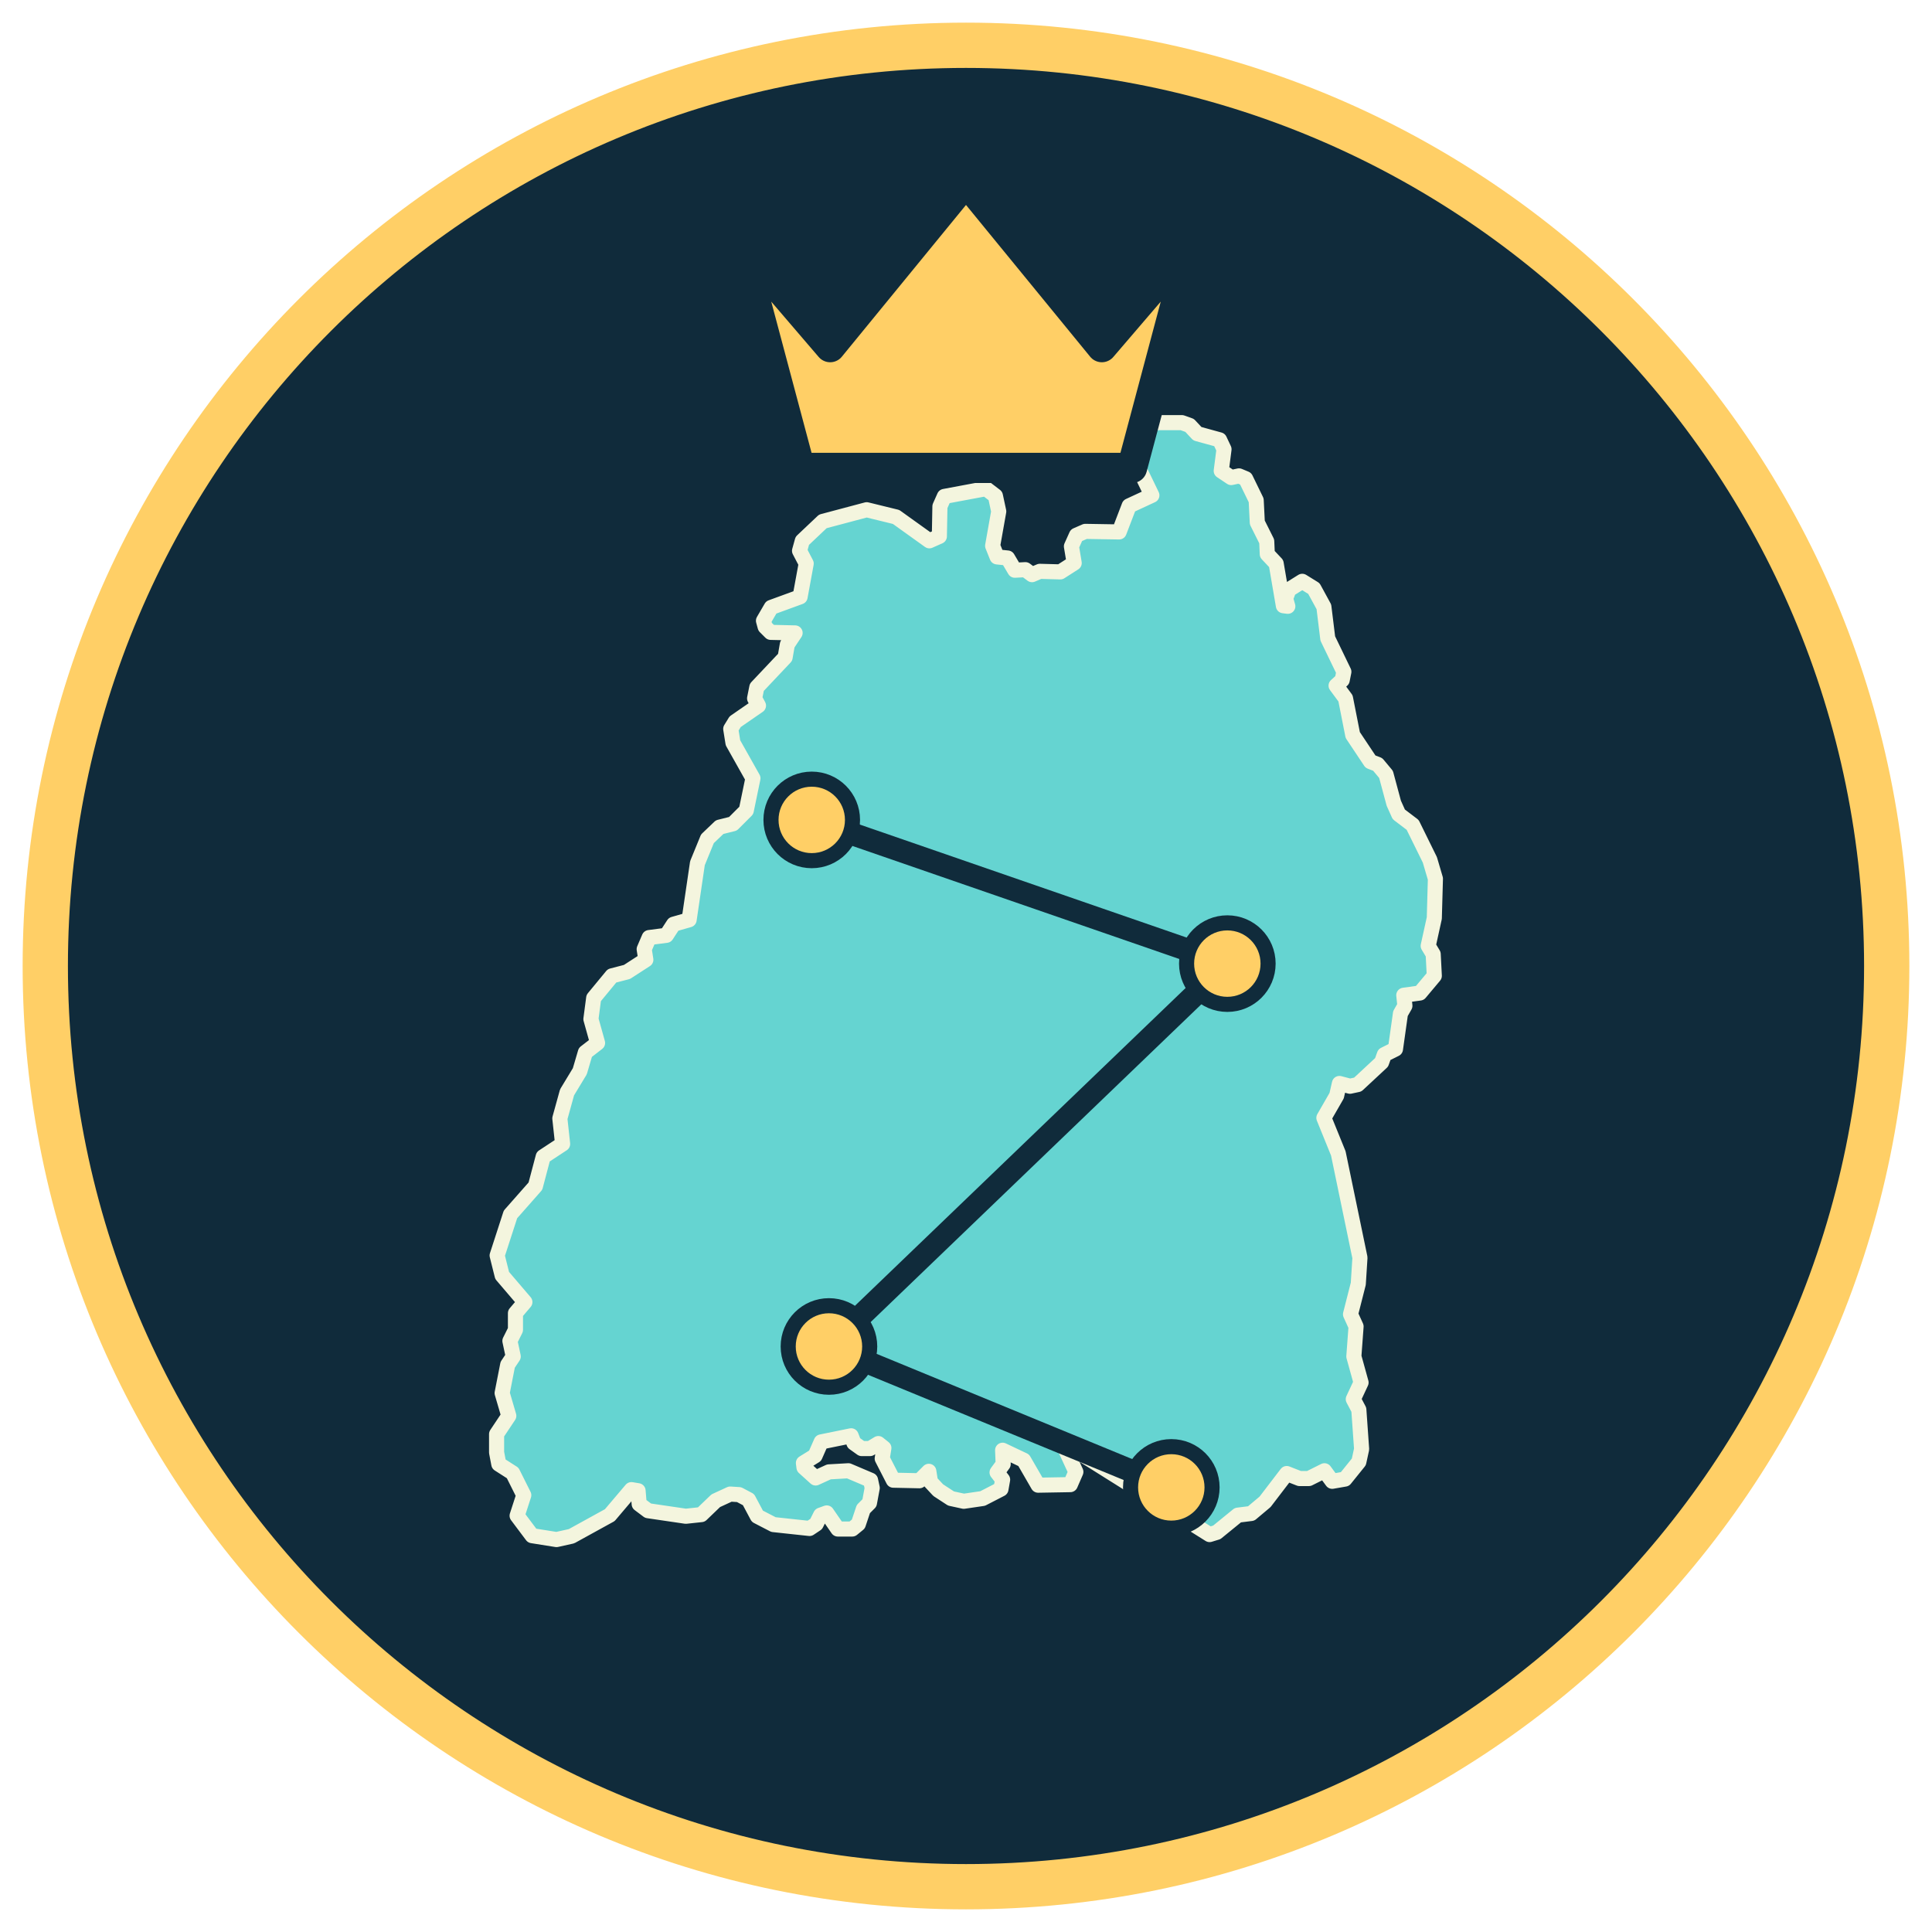
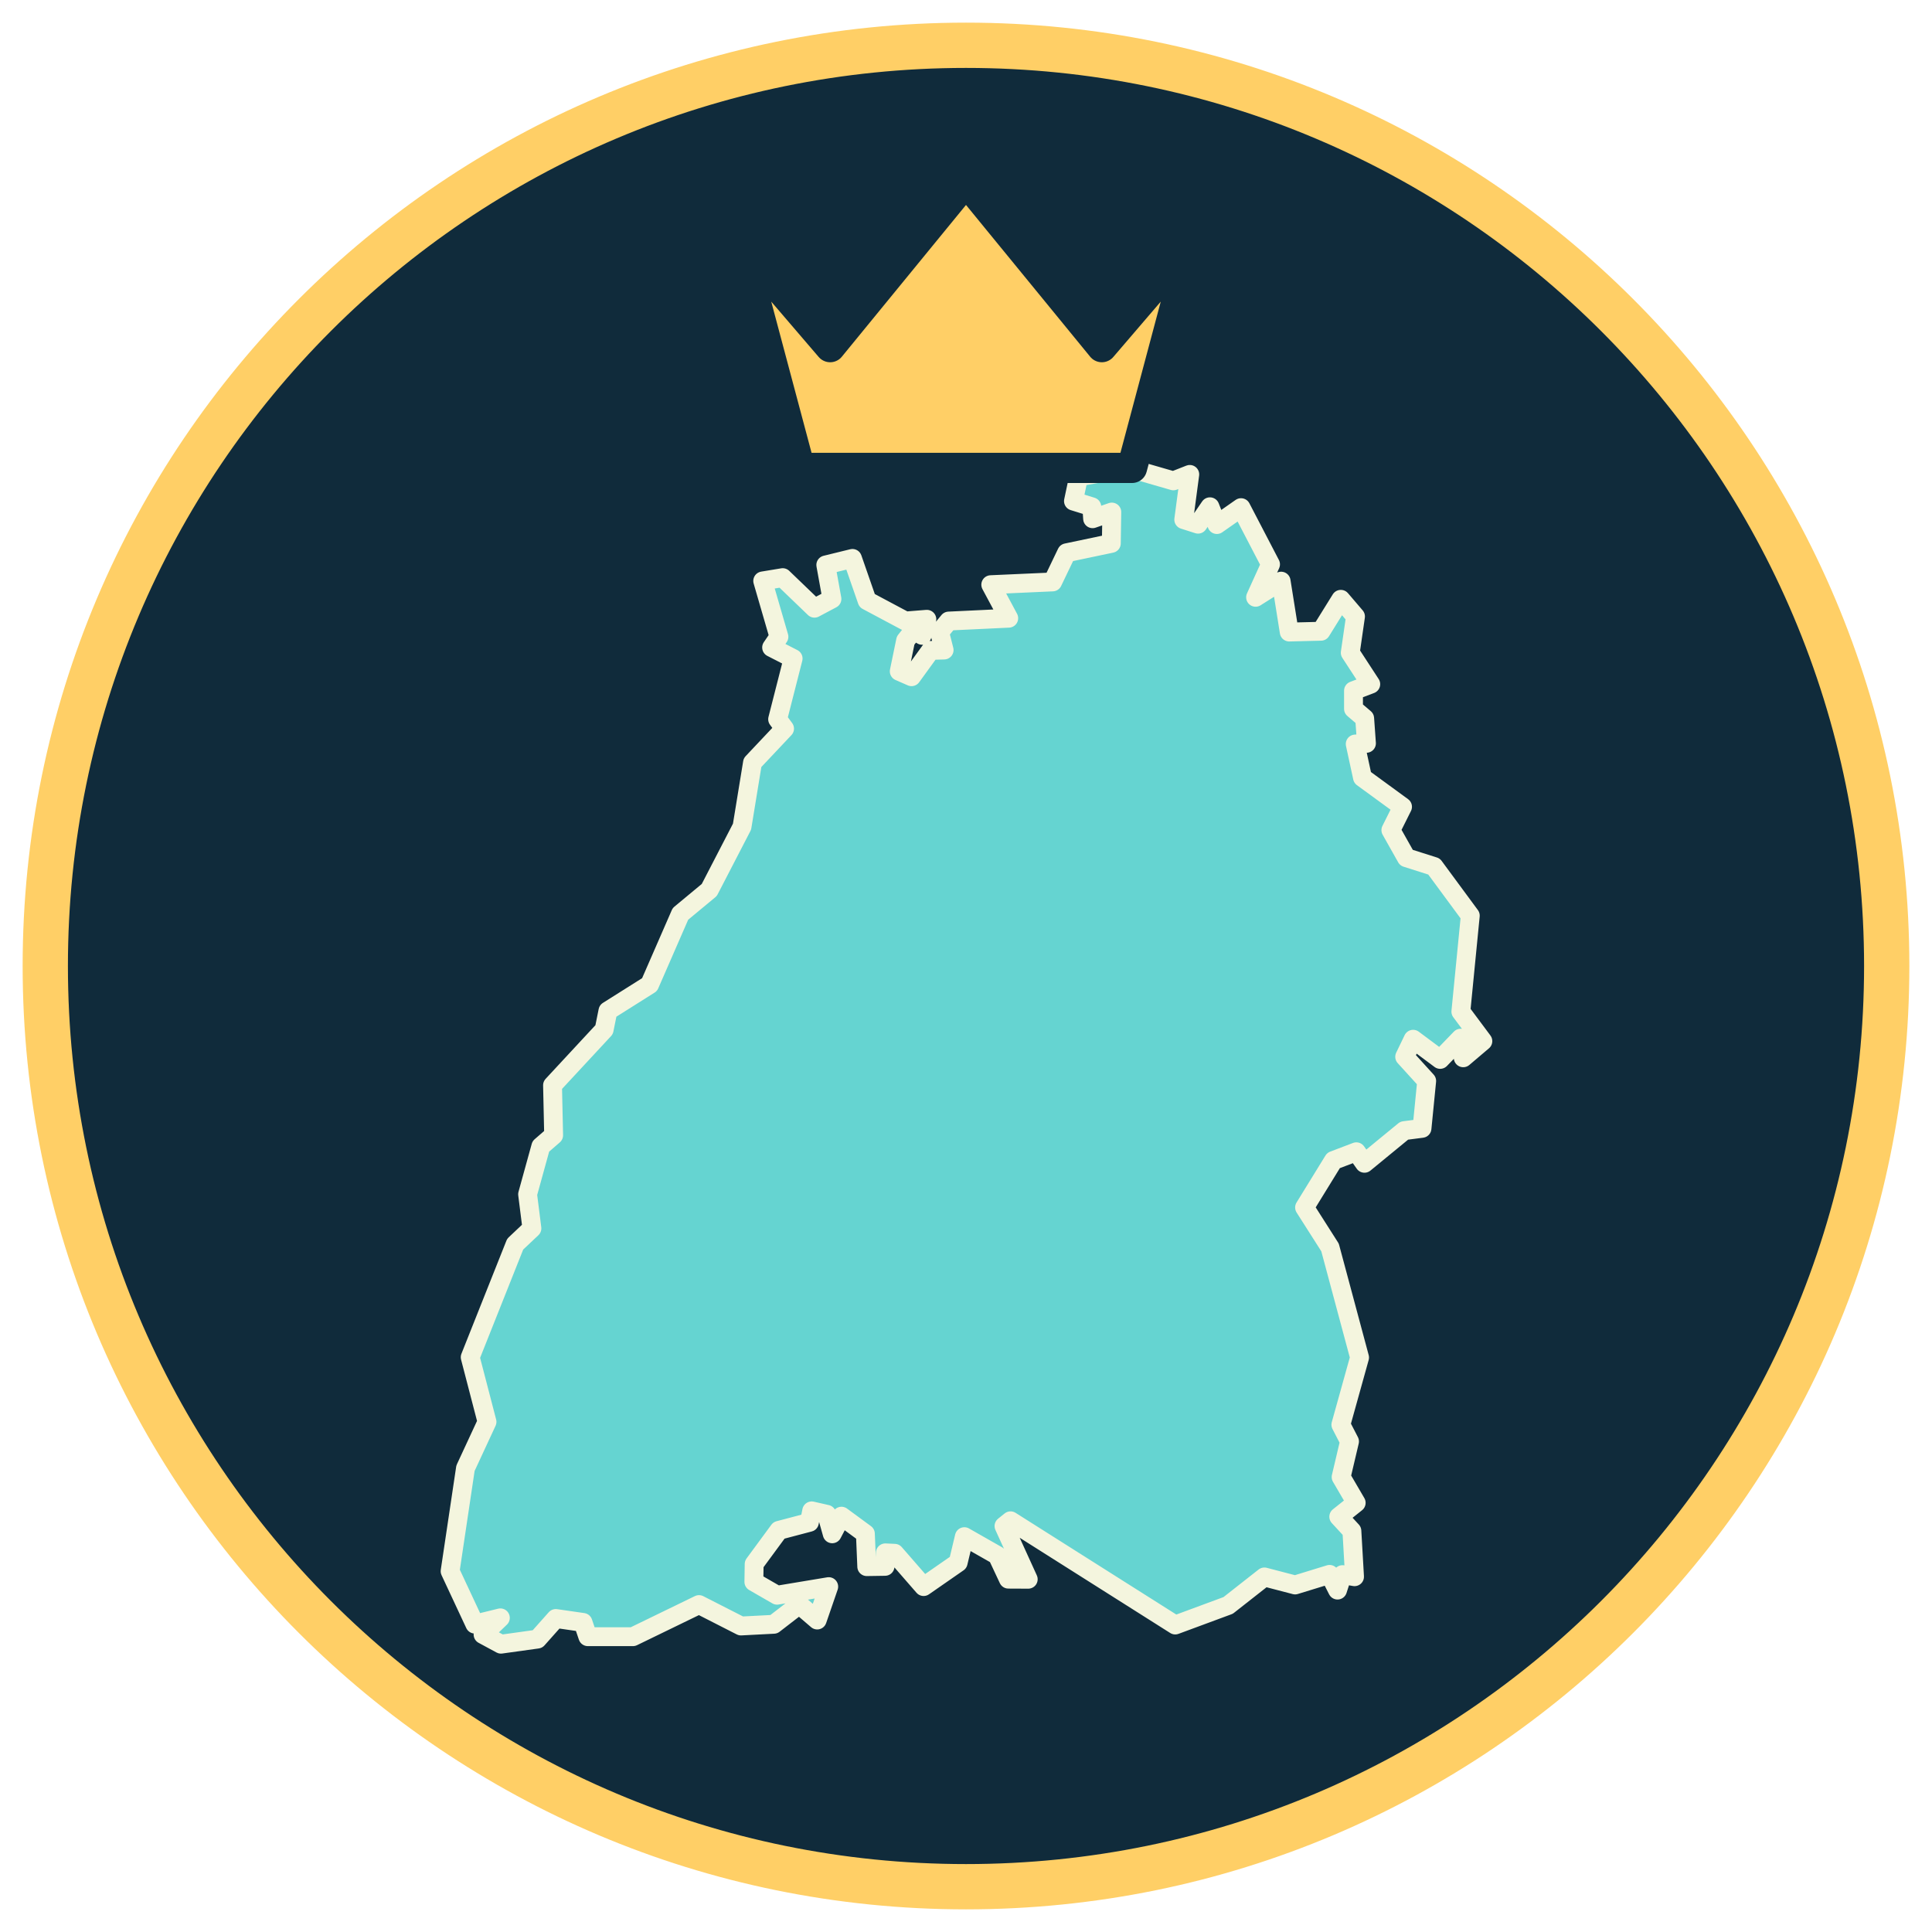
<svg xmlns="http://www.w3.org/2000/svg" width="256" height="256" viewBox="0 0 128 128">
  <circle cx="64" cy="64" r="61" fill="#102b3b" stroke="#ffcf66" stroke-width="3" />
-   <g transform="translate(30.32688 18.51565) scale(0.03676105)">
-     <path d="M95,1685L71,1759L80,1795L121,1843L104,1863L104,1893L94,1913L100,1941L90,1956L80,2007L92,2048L70,2081L70,2114L74,2135L99,2151L119,2191L107,2228L134,2264L178,2271L205,2265L274,2227L313,2181L325,2183L327,2207L343,2219L411,2229L439,2226L465,2201L491,2189L507,2190L524,2199L540,2229L569,2244L634,2251L646,2243L654,2227L665,2223L685,2252L711,2252L722,2243L731,2216L742,2205L747,2178L744,2164L704,2147L669,2149L645,2160L624,2141L623,2133L644,2120L655,2095L709,2084L714,2097L728,2107L743,2107L758,2098L768,2106L765,2125L785,2164L832,2165L849,2148L852,2167L866,2182L889,2197L912,2202L946,2197L979,2180L982,2163L972,2150L983,2135L982,2110L1020,2128L1046,2173L1104,2172L1114,2149L1089,2095L1355,2262L1368,2258L1406,2227L1430,2224L1455,2203L1494,2152L1517,2161L1534,2161L1562,2147L1576,2166L1599,2162L1624,2131L1629,2108L1624,2037L1614,2018L1628,1988L1615,1941L1619,1887L1609,1865L1623,1810L1626,1763L1587,1575L1561,1511L1584,1471L1589,1449L1608,1454L1622,1451L1665,1411L1670,1397L1690,1387L1699,1323L1707,1309L1705,1290L1734,1286L1760,1255L1758,1216L1749,1201L1760,1151L1762,1080L1752,1046L1721,983L1696,964L1687,944L1673,892L1658,874L1645,869L1613,821L1600,755L1583,732L1594,722L1597,707L1568,647L1561,590L1543,557L1522,544L1498,559L1492,575L1496,589L1488,588L1475,512L1459,495L1458,472L1441,438L1439,398L1420,359L1408,354L1394,357L1376,345L1381,306L1373,289L1333,278L1319,263L1305,258L1259,258L1242,265L1226,289L1222,329L1251,389L1210,408L1192,455L1131,454L1115,461L1106,481L1111,511L1086,527L1049,526L1035,532L1023,523L1004,524L991,502L972,500L964,480L975,418L969,390L952,377L877,391L869,409L868,463L850,471L790,428L737,415L658,436L621,471L616,489L628,512L617,572L565,591L551,615L554,626L564,636L608,637L594,658L590,681L539,735L535,755L542,768L500,797L492,810L496,835L532,899L520,957L496,981L472,987L450,1008L432,1052L417,1154L389,1162L376,1182L345,1186L336,1207L339,1226L305,1248L278,1255L245,1295L240,1333L252,1376L230,1393L220,1427L197,1465L184,1512L189,1558L154,1581L140,1634L95,1685Z" fill="#65d4d1" stroke="#f4f5de" stroke-width="27.203" stroke-linejoin="round" stroke-linecap="round" />
-   </g>
-   <path d="M77.602,98.544 L54.92,89.207" fill="none" stroke="#102b3b" stroke-width="1.5" stroke-linejoin="round" stroke-linecap="round" />
-   <path d="M54.92,89.207 L81.314,63.842" fill="none" stroke="#102b3b" stroke-width="1.5" stroke-linejoin="round" stroke-linecap="round" />
-   <path d="M81.314,63.842 L53.78,54.321" fill="none" stroke="#102b3b" stroke-width="1.5" stroke-linejoin="round" stroke-linecap="round" />
-   <circle cx="77.602" cy="98.544" r="2.7" fill="#ffcf66" stroke="#102b3b" stroke-width="1" />
-   <circle cx="54.92" cy="89.207" r="2.7" fill="#ffcf66" stroke="#102b3b" stroke-width="1" />
-   <circle cx="81.314" cy="63.842" r="2.7" fill="#ffcf66" stroke="#102b3b" stroke-width="1" />
-   <circle cx="53.78" cy="54.321" r="2.7" fill="#ffcf66" stroke="#102b3b" stroke-width="1" />
+   <path d="M66.808,104.623 L66.070,103.048 L63.891,101.808 L63.481,103.525 L61.192,105.114 L59.273,102.910 L58.656,102.881 L58.637,103.775 L57.425,103.793 L57.334,101.615 L55.750,100.451 L55.137,101.618 L54.774,100.326 L53.778,100.099 L53.626,100.858 L51.607,101.390 L49.965,103.621 L49.946,104.801 L51.483,105.687 L54.905,105.118 L54.143,107.330 L52.955,106.310 L51.268,107.613 L49.092,107.726 L46.311,106.308 L41.933,108.435 L38.946,108.435 L38.626,107.490 L36.823,107.230 L35.608,108.595 L33.190,108.931 L32.004,108.290 L33.150,107.187 L31.459,107.602 L29.821,104.096 L30.839,97.274 L32.265,94.200 L31.152,89.920 L34.132,82.429 L35.240,81.383 L34.955,79.123 L35.831,75.950 L36.680,75.213 L36.607,71.902 L40.026,68.218 L40.277,66.973 L43.037,65.233 L45.080,60.549 L46.991,58.964 L49.162,54.768 L49.855,50.527 L51.979,48.275 L51.520,47.650 L52.546,43.628 L51.122,42.898 L51.606,42.187 L50.532,38.488 L51.855,38.270 L53.961,40.295 L55.118,39.681 L54.711,37.430 L56.476,36.997 L57.448,39.793 L59.981,41.143 L61.406,41.029 L61.095,42.091 L60.529,41.770 L59.999,42.436 L59.578,44.477 L60.391,44.834 L61.655,43.091 L62.550,43.066 L62.250,41.881 L62.856,41.146 L66.831,40.958 L65.641,38.737 L69.738,38.554 L70.664,36.624 L73.628,36.001 L73.660,33.925 L72.388,34.367 L72.335,33.575 L71.120,33.199 L71.458,31.597 L74.768,31.000 L77.739,31.858 L78.825,31.431 L78.427,34.426 L79.374,34.728 L80.161,33.575 L80.621,34.752 L82.221,33.633 L84.176,37.389 L83.186,39.572 L84.878,38.503 L85.415,41.874 L87.518,41.822 L88.832,39.706 L89.805,40.844 L89.458,43.245 L90.816,45.328 L89.673,45.761 L89.673,46.962 L90.413,47.592 L90.531,49.247 L89.787,49.293 L90.268,51.514 L92.921,53.451 L92.149,54.997 L93.178,56.825 L95.009,57.407 L97.410,60.664 L96.786,67.022 L98.243,68.977 L96.943,70.081 L96.772,68.782 L95.415,70.188 L93.624,68.853 L93.064,70.015 L94.521,71.616 L94.211,74.756 L93.035,74.907 L90.399,77.071 L89.862,76.308 L88.348,76.884 L86.431,79.998 L88.119,82.648 L90.075,89.939 L88.836,94.390 L89.409,95.499 L88.853,97.858 L89.851,99.567 L88.697,100.486 L89.566,101.428 L89.741,104.461 L88.946,104.323 L88.615,105.347 L88.087,104.307 L85.804,105.008 L83.770,104.477 L81.369,106.363 L77.862,107.661 L66.951,100.757 L66.518,101.105 L68.123,104.629 L66.808,104.623 Z" fill="#65d4d1" stroke="#f4f5de" stroke-width="1.25" stroke-linejoin="round" stroke-linecap="round" />
  <g transform="translate(64 21)">
    <path d="M-15,-5 L-9,2 L0,-9 L9,2 L15,-5 L11,10 H-11 Z" fill="#ffcf66" stroke="#102b3b" stroke-width="2" stroke-linejoin="round" stroke-linecap="round" />
  </g>
</svg>
